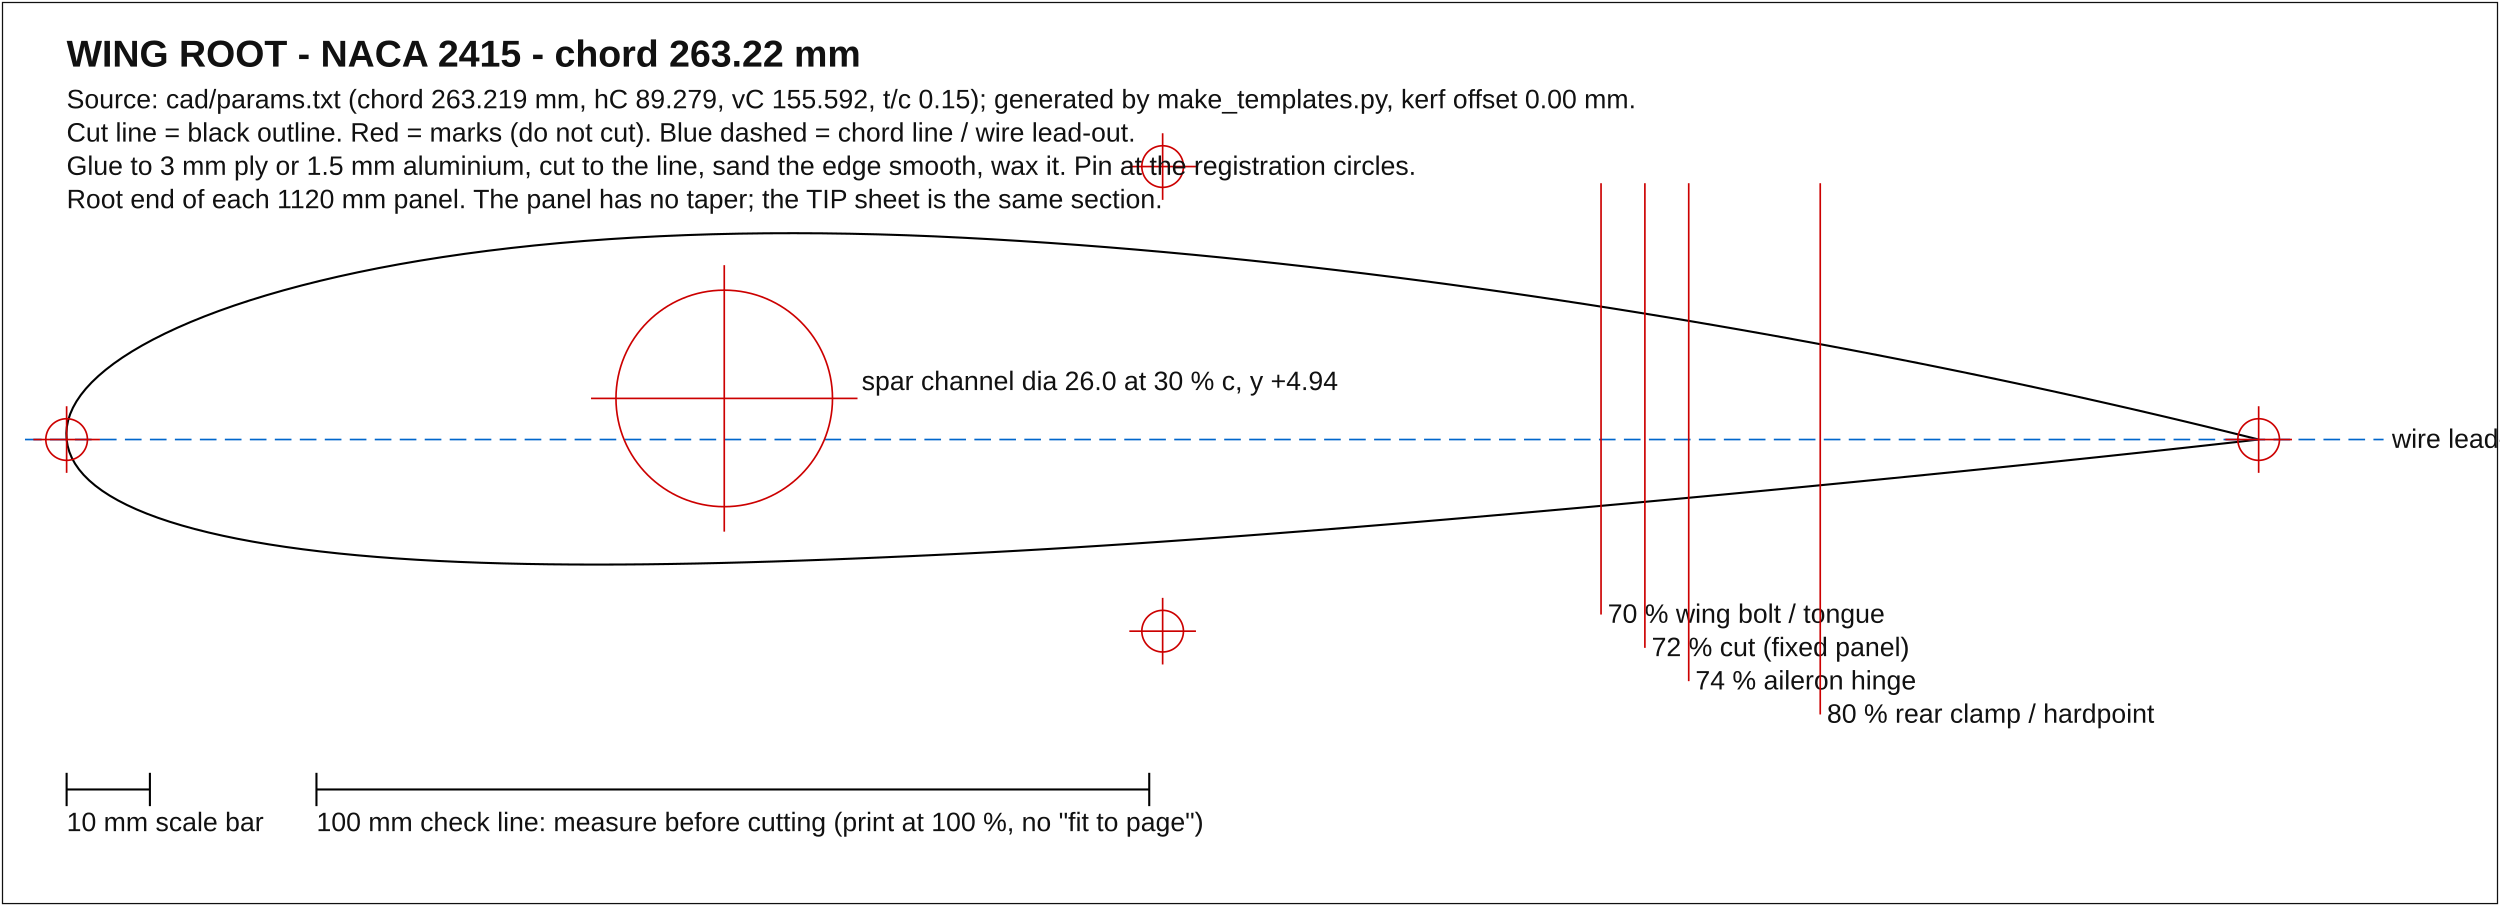
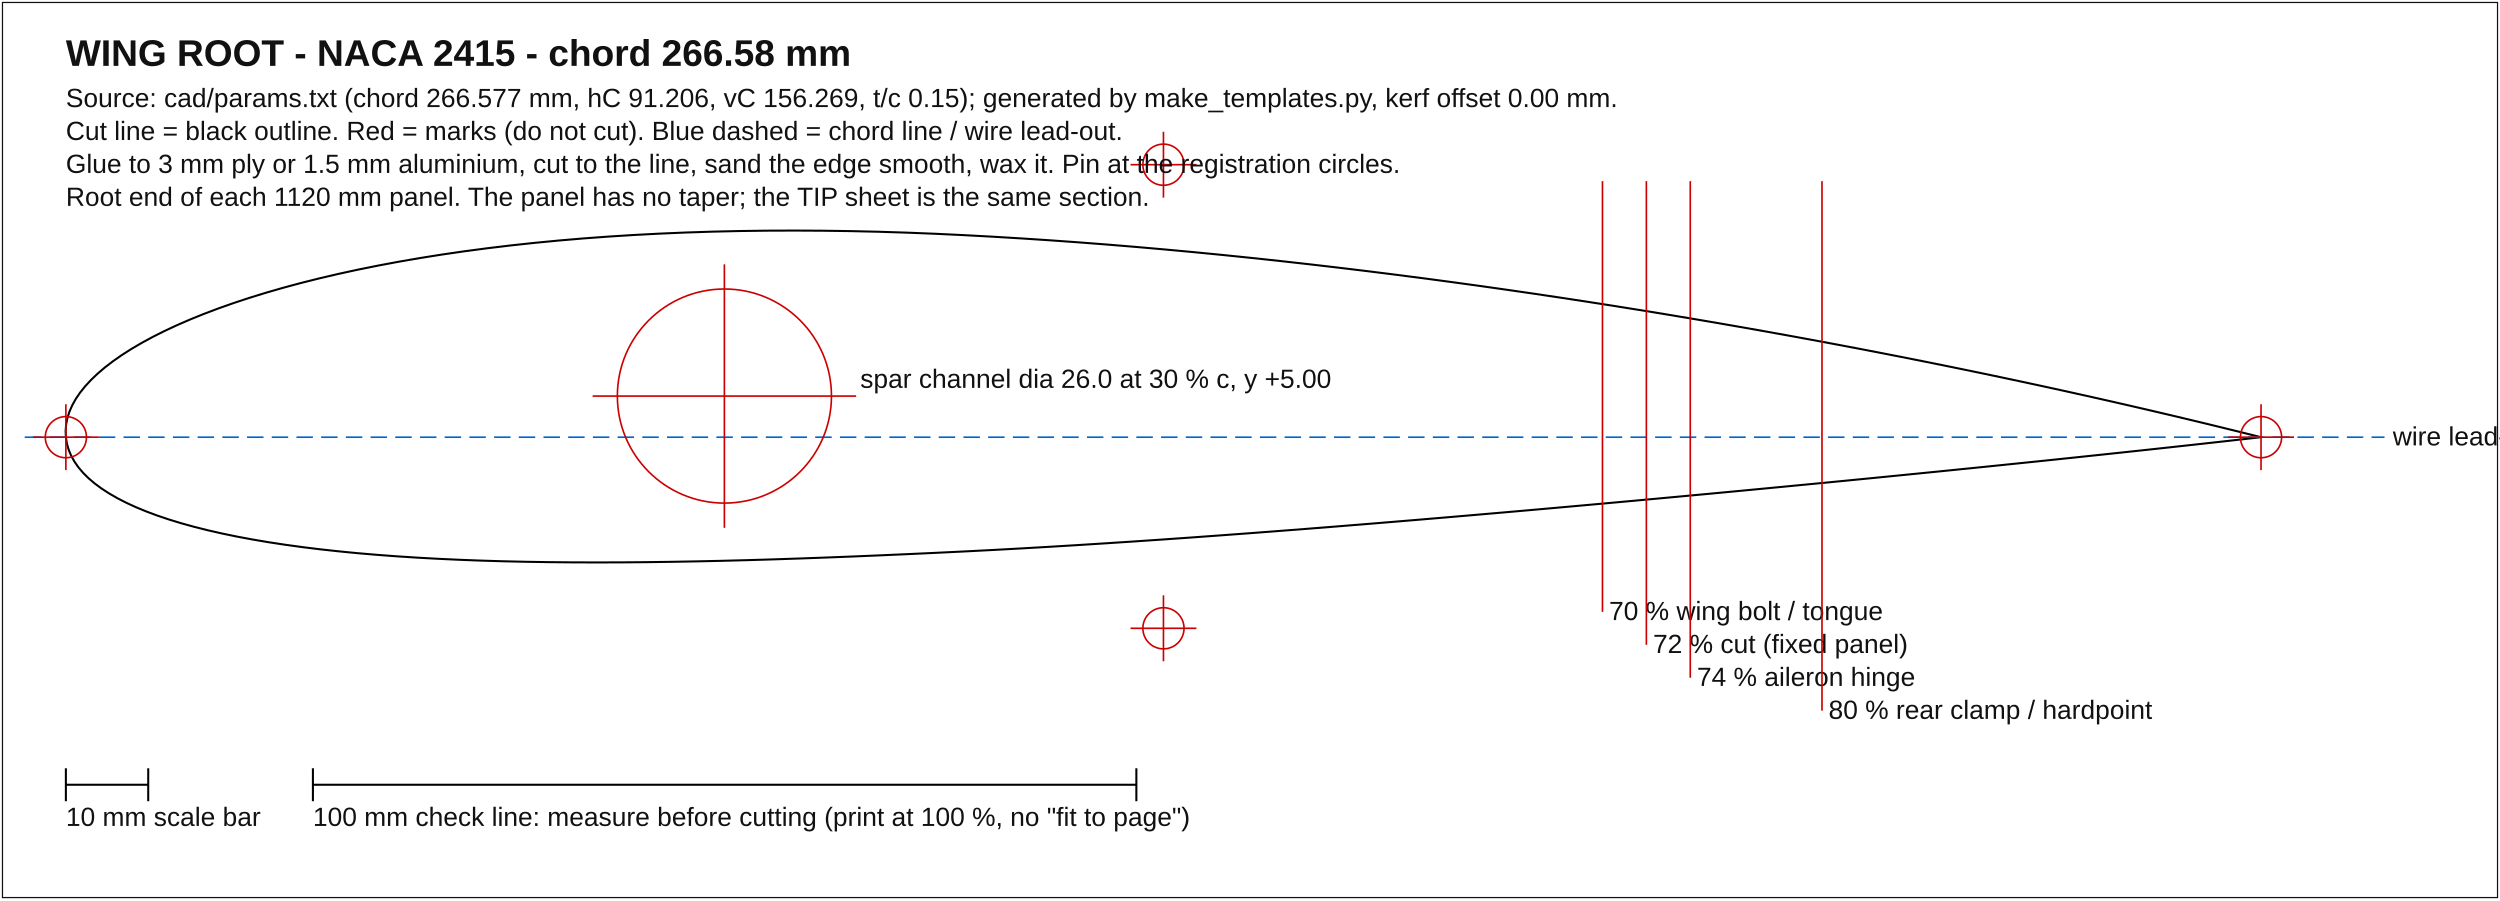
- <svg xmlns="http://www.w3.org/2000/svg" width="300.2mm" height="108.8mm" viewBox="0 0 300.2 108.8" font-family="Arial, Helvetica, sans-serif">
+ <svg xmlns="http://www.w3.org/2000/svg" width="303.6mm" height="109.3mm" viewBox="0 0 303.6 109.3" font-family="Arial, Helvetica, sans-serif">
  <style>text{font-size:3.2px;fill:#111}.lbl{font-size:4.5px;font-weight:bold}.thin{stroke:#111;stroke-width:0.15;fill:none}.cut{stroke:#000;stroke-width:0.25;fill:none}.mark{stroke:#c00;stroke-width:0.2;fill:none}.dash{stroke:#06c;stroke-width:0.2;fill:none;stroke-dasharray:2,1}</style>
-   <rect x="0.3" y="0.3" width="299.6" height="108.2" class="thin" />
-   <path d="M 271.219,52.778 L 271.174,52.767 L 271.041,52.733 L 270.818,52.677 L 270.507,52.599 L 270.107,52.499 L 269.618,52.378 L 269.041,52.235 L 268.377,52.070 L 267.625,51.885 L 266.787,51.679 L 265.862,51.453 L 264.851,51.207 L 263.755,50.943 L 262.575,50.659 L 261.312,50.358 L 259.965,50.039 L 258.536,49.704 L 257.027,49.352 L 255.437,48.985 L 253.768,48.603 L 252.021,48.207 L 250.198,47.797 L 248.298,47.375 L 246.325,46.942 L 244.278,46.497 L 242.159,46.041 L 239.969,45.577 L 237.711,45.103 L 235.385,44.622 L 232.993,44.134 L 230.537,43.639 L 228.018,43.140 L 225.438,42.635 L 222.798,42.127 L 220.101,41.616 L 217.347,41.103 L 214.540,40.588 L 211.681,40.073 L 208.771,39.559 L 205.813,39.046 L 202.809,38.534 L 199.760,38.026 L 196.670,37.521 L 193.539,37.020 L 190.370,36.525 L 187.166,36.036 L 183.927,35.554 L 180.657,35.079 L 177.359,34.613 L 174.033,34.156 L 170.682,33.709 L 167.309,33.273 L 163.916,32.849 L 160.505,32.437 L 157.079,32.038 L 153.640,31.653 L 150.191,31.283 L 146.733,30.928 L 143.270,30.590 L 139.803,30.268 L 136.335,29.964 L 132.869,29.678 L 129.406,29.411 L 125.950,29.164 L 122.503,28.937 L 119.067,28.730 L 115.644,28.546 L 112.227,28.383 L 108.805,28.248 L 105.404,28.142 L 102.026,28.065 L 98.673,28.017 L 95.349,28.000 L 92.055,28.013 L 88.794,28.055 L 85.569,28.128 L 82.382,28.232 L 79.235,28.365 L 76.131,28.528 L 73.072,28.721 L 70.061,28.943 L 67.099,29.195 L 64.188,29.475 L 61.332,29.784 L 58.532,30.121 L 55.790,30.484 L 53.108,30.875 L 50.488,31.291 L 47.932,31.732 L 45.443,32.198 L 43.021,32.688 L 40.668,33.200 L 38.387,33.734 L 36.178,34.289 L 34.044,34.863 L 31.985,35.457 L 30.004,36.068 L 28.101,36.696 L 26.278,37.340 L 24.536,37.999 L 22.877,38.671 L 21.301,39.356 L 19.809,40.052 L 18.402,40.759 L 17.082,41.475 L 15.848,42.200 L 14.703,42.932 L 13.645,43.671 L 12.677,44.416 L 11.798,45.165 L 11.009,45.918 L 10.310,46.675 L 9.702,47.434 L 9.185,48.195 L 8.759,48.958 L 8.425,49.722 L 8.181,50.486 L 8.030,51.250 L 7.969,52.014 L 8.000,52.778 L 8.121,53.532 L 8.331,54.269 L 8.630,54.989 L 9.017,55.690 L 9.493,56.373 L 10.056,57.039 L 10.706,57.685 L 11.442,58.313 L 12.264,58.923 L 13.171,59.513 L 14.163,60.084 L 15.238,60.636 L 16.395,61.168 L 17.635,61.680 L 18.955,62.172 L 20.354,62.644 L 21.833,63.095 L 23.388,63.526 L 25.021,63.936 L 26.728,64.325 L 28.510,64.694 L 30.364,65.041 L 32.290,65.367 L 34.285,65.672 L 36.350,65.955 L 38.481,66.218 L 40.679,66.460 L 42.941,66.680 L 45.266,66.880 L 47.652,67.059 L 50.099,67.218 L 52.603,67.357 L 55.164,67.475 L 57.780,67.575 L 60.450,67.655 L 63.171,67.717 L 65.942,67.760 L 68.761,67.786 L 71.627,67.794 L 74.537,67.786 L 77.491,67.763 L 80.485,67.723 L 83.518,67.669 L 86.589,67.602 L 89.695,67.520 L 92.835,67.427 L 96.006,67.321 L 99.207,67.205 L 102.435,67.078 L 105.689,66.942 L 108.966,66.797 L 112.265,66.645 L 115.607,66.483 L 118.976,66.310 L 122.359,66.125 L 125.755,65.930 L 129.161,65.724 L 132.575,65.508 L 135.994,65.284 L 139.416,65.051 L 142.840,64.811 L 146.262,64.564 L 149.680,64.311 L 153.092,64.051 L 156.496,63.787 L 159.890,63.519 L 163.271,63.246 L 166.636,62.970 L 169.984,62.691 L 173.312,62.410 L 176.619,62.127 L 179.901,61.842 L 183.156,61.556 L 186.383,61.270 L 189.578,60.984 L 192.741,60.698 L 195.868,60.413 L 198.957,60.128 L 202.007,59.845 L 205.015,59.564 L 207.979,59.285 L 210.898,59.008 L 213.768,58.733 L 216.588,58.462 L 219.356,58.193 L 222.070,57.928 L 224.728,57.667 L 227.329,57.410 L 229.870,57.157 L 232.350,56.909 L 234.766,56.666 L 237.118,56.427 L 239.403,56.194 L 241.620,55.967 L 243.767,55.745 L 245.843,55.529 L 247.846,55.320 L 249.775,55.117 L 251.629,54.922 L 253.405,54.733 L 255.103,54.551 L 256.722,54.378 L 258.260,54.212 L 259.717,54.054 L 261.090,53.904 L 262.380,53.763 L 263.585,53.630 L 264.704,53.507 L 265.737,53.392 L 266.682,53.287 L 267.540,53.192 L 268.309,53.106 L 268.989,53.029 L 269.579,52.963 L 270.080,52.907 L 270.489,52.860 L 270.808,52.824 L 271.036,52.798 L 271.173,52.783 L 271.219,52.778 Z" class="cut" />
-   <line x1="3.000" y1="52.778" x2="286.219" y2="52.778" class="dash" />
-   <text x="287.22" y="53.78">wire lead-out</text>
-   <path d="M 4.00,52.78 L 12.00,52.78 M 8.00,56.78 L 8.00,48.78" class="mark" />
-   <circle cx="8.00" cy="52.78" r="2.5" class="mark" />
-   <path d="M 267.22,52.78 L 275.22,52.78 M 271.22,56.78 L 271.22,48.78" class="mark" />
-   <circle cx="271.22" cy="52.78" r="2.5" class="mark" />
-   <path d="M 135.61,20.00 L 143.61,20.00 M 139.61,24.00 L 139.61,16.00" class="mark" />
-   <circle cx="139.61" cy="20.00" r="2.5" class="mark" />
-   <path d="M 135.61,75.79 L 143.61,75.79 M 139.61,79.79 L 139.61,71.79" class="mark" />
-   <circle cx="139.61" cy="75.79" r="2.5" class="mark" />
-   <circle cx="86.966" cy="47.843" r="13.000" class="mark" />
-   <path d="M 70.97,47.84 L 102.97,47.84 M 86.97,63.84 L 86.97,31.84" class="mark" />
-   <text x="103.47" y="46.84">spar channel dia 26.0 at 30 % c, y +4.94</text>
-   <line x1="192.253" y1="22.000" x2="192.253" y2="73.794" class="mark" />
-   <text x="193.05" y="74.79">70 % wing bolt / tongue</text>
-   <line x1="197.518" y1="22.000" x2="197.518" y2="77.794" class="mark" />
-   <text x="198.32" y="78.79">72 % cut (fixed panel)</text>
-   <line x1="202.782" y1="22.000" x2="202.782" y2="81.794" class="mark" />
-   <text x="203.58" y="82.79">74 % aileron hinge</text>
-   <line x1="218.575" y1="22.000" x2="218.575" y2="85.794" class="mark" />
-   <text x="219.38" y="86.79">80 % rear clamp / hardpoint</text>
-   <path d="M 8.0,94.8 L 18.0,94.8 M 8.0,92.8 L 8.0,96.8 M 18.0,92.8 L 18.0,96.8" class="cut" />
-   <text x="8.0" y="99.8">10 mm scale bar</text>
-   <path d="M 38.0,94.8 L 138.0,94.8 M 38.0,92.8 L 38.0,96.8 M 138.0,92.8 L 138.0,96.8" class="cut" />
-   <text x="38.0" y="99.8">100 mm check line: measure before cutting (print at 100 %, no "fit to page")</text>
-   <text x="8.0" y="8" class="lbl">WING ROOT - NACA 2415 - chord 263.22 mm</text>
-   <text x="8.0" y="13.0">Source: cad/params.txt (chord 263.219 mm, hC 89.279, vC 155.592, t/c 0.15); generated by make_templates.py, kerf offset 0.00 mm.</text>
+   <rect x="0.3" y="0.3" width="303.0" height="108.7" class="thin" />
+   <path d="M 274.577,53.094 L 274.532,53.083 L 274.397,53.049 L 274.171,52.992 L 273.856,52.913 L 273.450,52.812 L 272.956,52.689 L 272.372,52.544 L 271.699,52.377 L 270.937,52.189 L 270.088,51.981 L 269.151,51.752 L 268.128,51.503 L 267.018,51.235 L 265.823,50.949 L 264.543,50.643 L 263.179,50.321 L 261.733,49.981 L 260.204,49.625 L 258.594,49.253 L 256.904,48.866 L 255.134,48.465 L 253.288,48.050 L 251.364,47.623 L 249.365,47.183 L 247.292,46.733 L 245.146,46.272 L 242.929,45.801 L 240.642,45.322 L 238.286,44.834 L 235.864,44.340 L 233.376,43.839 L 230.825,43.333 L 228.212,42.822 L 225.538,42.307 L 222.807,41.790 L 220.018,41.270 L 217.175,40.749 L 214.279,40.227 L 211.332,39.706 L 208.337,39.186 L 205.294,38.669 L 202.207,38.154 L 199.077,37.642 L 195.906,37.135 L 192.697,36.634 L 189.451,36.139 L 186.172,35.650 L 182.860,35.170 L 179.519,34.697 L 176.151,34.235 L 172.757,33.782 L 169.342,33.341 L 165.905,32.911 L 162.451,32.494 L 158.981,32.090 L 155.498,31.700 L 152.005,31.325 L 148.503,30.966 L 144.995,30.623 L 141.484,30.297 L 137.972,29.989 L 134.462,29.699 L 130.955,29.429 L 127.455,29.179 L 123.964,28.949 L 120.484,28.740 L 117.018,28.553 L 113.557,28.388 L 110.091,28.251 L 106.646,28.143 L 103.225,28.065 L 99.830,28.018 L 96.463,28.000 L 93.127,28.013 L 89.825,28.056 L 86.559,28.130 L 83.331,28.235 L 80.144,28.369 L 77.000,28.535 L 73.902,28.730 L 70.852,28.955 L 67.853,29.210 L 64.905,29.494 L 62.012,29.807 L 59.176,30.148 L 56.399,30.516 L 53.683,30.911 L 51.030,31.333 L 48.442,31.780 L 45.920,32.252 L 43.467,32.747 L 41.085,33.266 L 38.774,33.807 L 36.537,34.369 L 34.376,34.951 L 32.291,35.552 L 30.284,36.171 L 28.358,36.807 L 26.511,37.460 L 24.747,38.127 L 23.067,38.807 L 21.470,39.501 L 19.960,40.206 L 18.535,40.922 L 17.198,41.647 L 15.948,42.381 L 14.788,43.123 L 13.717,43.871 L 12.736,44.625 L 11.846,45.384 L 11.047,46.147 L 10.339,46.913 L 9.724,47.682 L 9.200,48.453 L 8.769,49.225 L 8.430,49.999 L 8.184,50.773 L 8.030,51.547 L 7.969,52.320 L 8.000,53.094 L 8.123,53.858 L 8.335,54.605 L 8.638,55.333 L 9.030,56.043 L 9.512,56.735 L 10.082,57.409 L 10.740,58.064 L 11.486,58.700 L 12.319,59.317 L 13.237,59.915 L 14.241,60.493 L 15.330,61.052 L 16.502,61.591 L 17.757,62.109 L 19.094,62.608 L 20.512,63.086 L 22.009,63.543 L 23.585,63.979 L 25.238,64.395 L 26.967,64.789 L 28.771,65.162 L 30.649,65.513 L 32.599,65.844 L 34.621,66.152 L 36.711,66.440 L 38.870,66.706 L 41.096,66.950 L 43.387,67.174 L 45.741,67.376 L 48.158,67.557 L 50.636,67.718 L 53.172,67.859 L 55.766,67.979 L 58.415,68.080 L 61.119,68.161 L 63.875,68.223 L 66.681,68.267 L 69.536,68.293 L 72.439,68.302 L 75.386,68.294 L 78.377,68.270 L 81.410,68.230 L 84.482,68.175 L 87.592,68.107 L 90.738,68.025 L 93.917,67.930 L 97.129,67.823 L 100.371,67.705 L 103.640,67.577 L 106.935,67.439 L 110.255,67.292 L 113.595,67.138 L 116.980,66.974 L 120.392,66.799 L 123.818,66.612 L 127.257,66.414 L 130.707,66.205 L 134.164,65.987 L 137.627,65.760 L 141.093,65.524 L 144.560,65.281 L 148.026,65.030 L 151.487,64.774 L 154.943,64.511 L 158.391,64.244 L 161.828,63.972 L 165.252,63.696 L 168.660,63.416 L 172.051,63.134 L 175.421,62.849 L 178.770,62.562 L 182.094,62.274 L 185.391,61.985 L 188.658,61.695 L 191.895,61.405 L 195.098,61.115 L 198.265,60.826 L 201.394,60.538 L 204.482,60.252 L 207.529,59.967 L 210.531,59.684 L 213.486,59.403 L 216.393,59.125 L 219.249,58.850 L 222.052,58.579 L 224.801,58.310 L 227.493,58.046 L 230.127,57.785 L 232.700,57.529 L 235.212,57.278 L 237.659,57.031 L 240.041,56.790 L 242.355,56.554 L 244.600,56.323 L 246.775,56.099 L 248.877,55.881 L 250.906,55.669 L 252.860,55.463 L 254.737,55.265 L 256.536,55.074 L 258.256,54.890 L 259.895,54.714 L 261.453,54.546 L 262.928,54.386 L 264.319,54.234 L 265.625,54.091 L 266.845,53.957 L 267.979,53.832 L 269.025,53.716 L 269.983,53.610 L 270.851,53.513 L 271.630,53.426 L 272.319,53.349 L 272.916,53.281 L 273.423,53.224 L 273.838,53.177 L 274.161,53.141 L 274.392,53.115 L 274.531,53.099 L 274.577,53.094 Z" class="cut" />
+   <line x1="3.000" y1="53.094" x2="289.577" y2="53.094" class="dash" />
+   <text x="290.58" y="54.09">wire lead-out</text>
+   <path d="M 4.00,53.09 L 12.00,53.09 M 8.00,57.09 L 8.00,49.09" class="mark" />
+   <circle cx="8.00" cy="53.09" r="2.5" class="mark" />
+   <path d="M 270.58,53.09 L 278.58,53.09 M 274.58,57.09 L 274.58,49.09" class="mark" />
+   <circle cx="274.58" cy="53.09" r="2.5" class="mark" />
+   <path d="M 137.29,20.00 L 145.29,20.00 M 141.29,24.00 L 141.29,16.00" class="mark" />
+   <circle cx="141.29" cy="20.00" r="2.5" class="mark" />
+   <path d="M 137.29,76.30 L 145.29,76.30 M 141.29,80.30 L 141.29,72.30" class="mark" />
+   <circle cx="141.29" cy="76.30" r="2.5" class="mark" />
+   <circle cx="87.973" cy="48.096" r="13.000" class="mark" />
+   <path d="M 71.97,48.10 L 103.97,48.10 M 87.97,64.10 L 87.97,32.10" class="mark" />
+   <text x="104.47" y="47.10">spar channel dia 26.0 at 30 % c, y +5.00</text>
+   <line x1="194.604" y1="22.000" x2="194.604" y2="74.302" class="mark" />
+   <text x="195.40" y="75.30">70 % wing bolt / tongue</text>
+   <line x1="199.935" y1="22.000" x2="199.935" y2="78.302" class="mark" />
+   <text x="200.74" y="79.30">72 % cut (fixed panel)</text>
+   <line x1="205.267" y1="22.000" x2="205.267" y2="82.302" class="mark" />
+   <text x="206.07" y="83.30">74 % aileron hinge</text>
+   <line x1="221.262" y1="22.000" x2="221.262" y2="86.302" class="mark" />
+   <text x="222.06" y="87.30">80 % rear clamp / hardpoint</text>
+   <path d="M 8.0,95.3 L 18.0,95.3 M 8.0,93.3 L 8.0,97.3 M 18.0,93.3 L 18.0,97.3" class="cut" />
+   <text x="8.0" y="100.3">10 mm scale bar</text>
+   <path d="M 38.0,95.3 L 138.0,95.3 M 38.0,93.3 L 38.0,97.3 M 138.0,93.3 L 138.0,97.3" class="cut" />
+   <text x="38.0" y="100.3">100 mm check line: measure before cutting (print at 100 %, no "fit to page")</text>
+   <text x="8.0" y="8" class="lbl">WING ROOT - NACA 2415 - chord 266.58 mm</text>
+   <text x="8.0" y="13.0">Source: cad/params.txt (chord 266.577 mm, hC 91.206, vC 156.269, t/c 0.15); generated by make_templates.py, kerf offset 0.00 mm.</text>
  <text x="8.0" y="17.0">Cut line = black outline. Red = marks (do not cut). Blue dashed = chord line / wire lead-out.</text>
  <text x="8.0" y="21.0">Glue to 3 mm ply or 1.5 mm aluminium, cut to the line, sand the edge smooth, wax it. Pin at the registration circles.</text>
  <text x="8.0" y="25.0">Root end of each 1120 mm panel. The panel has no taper; the TIP sheet is the same section.</text>
</svg>
